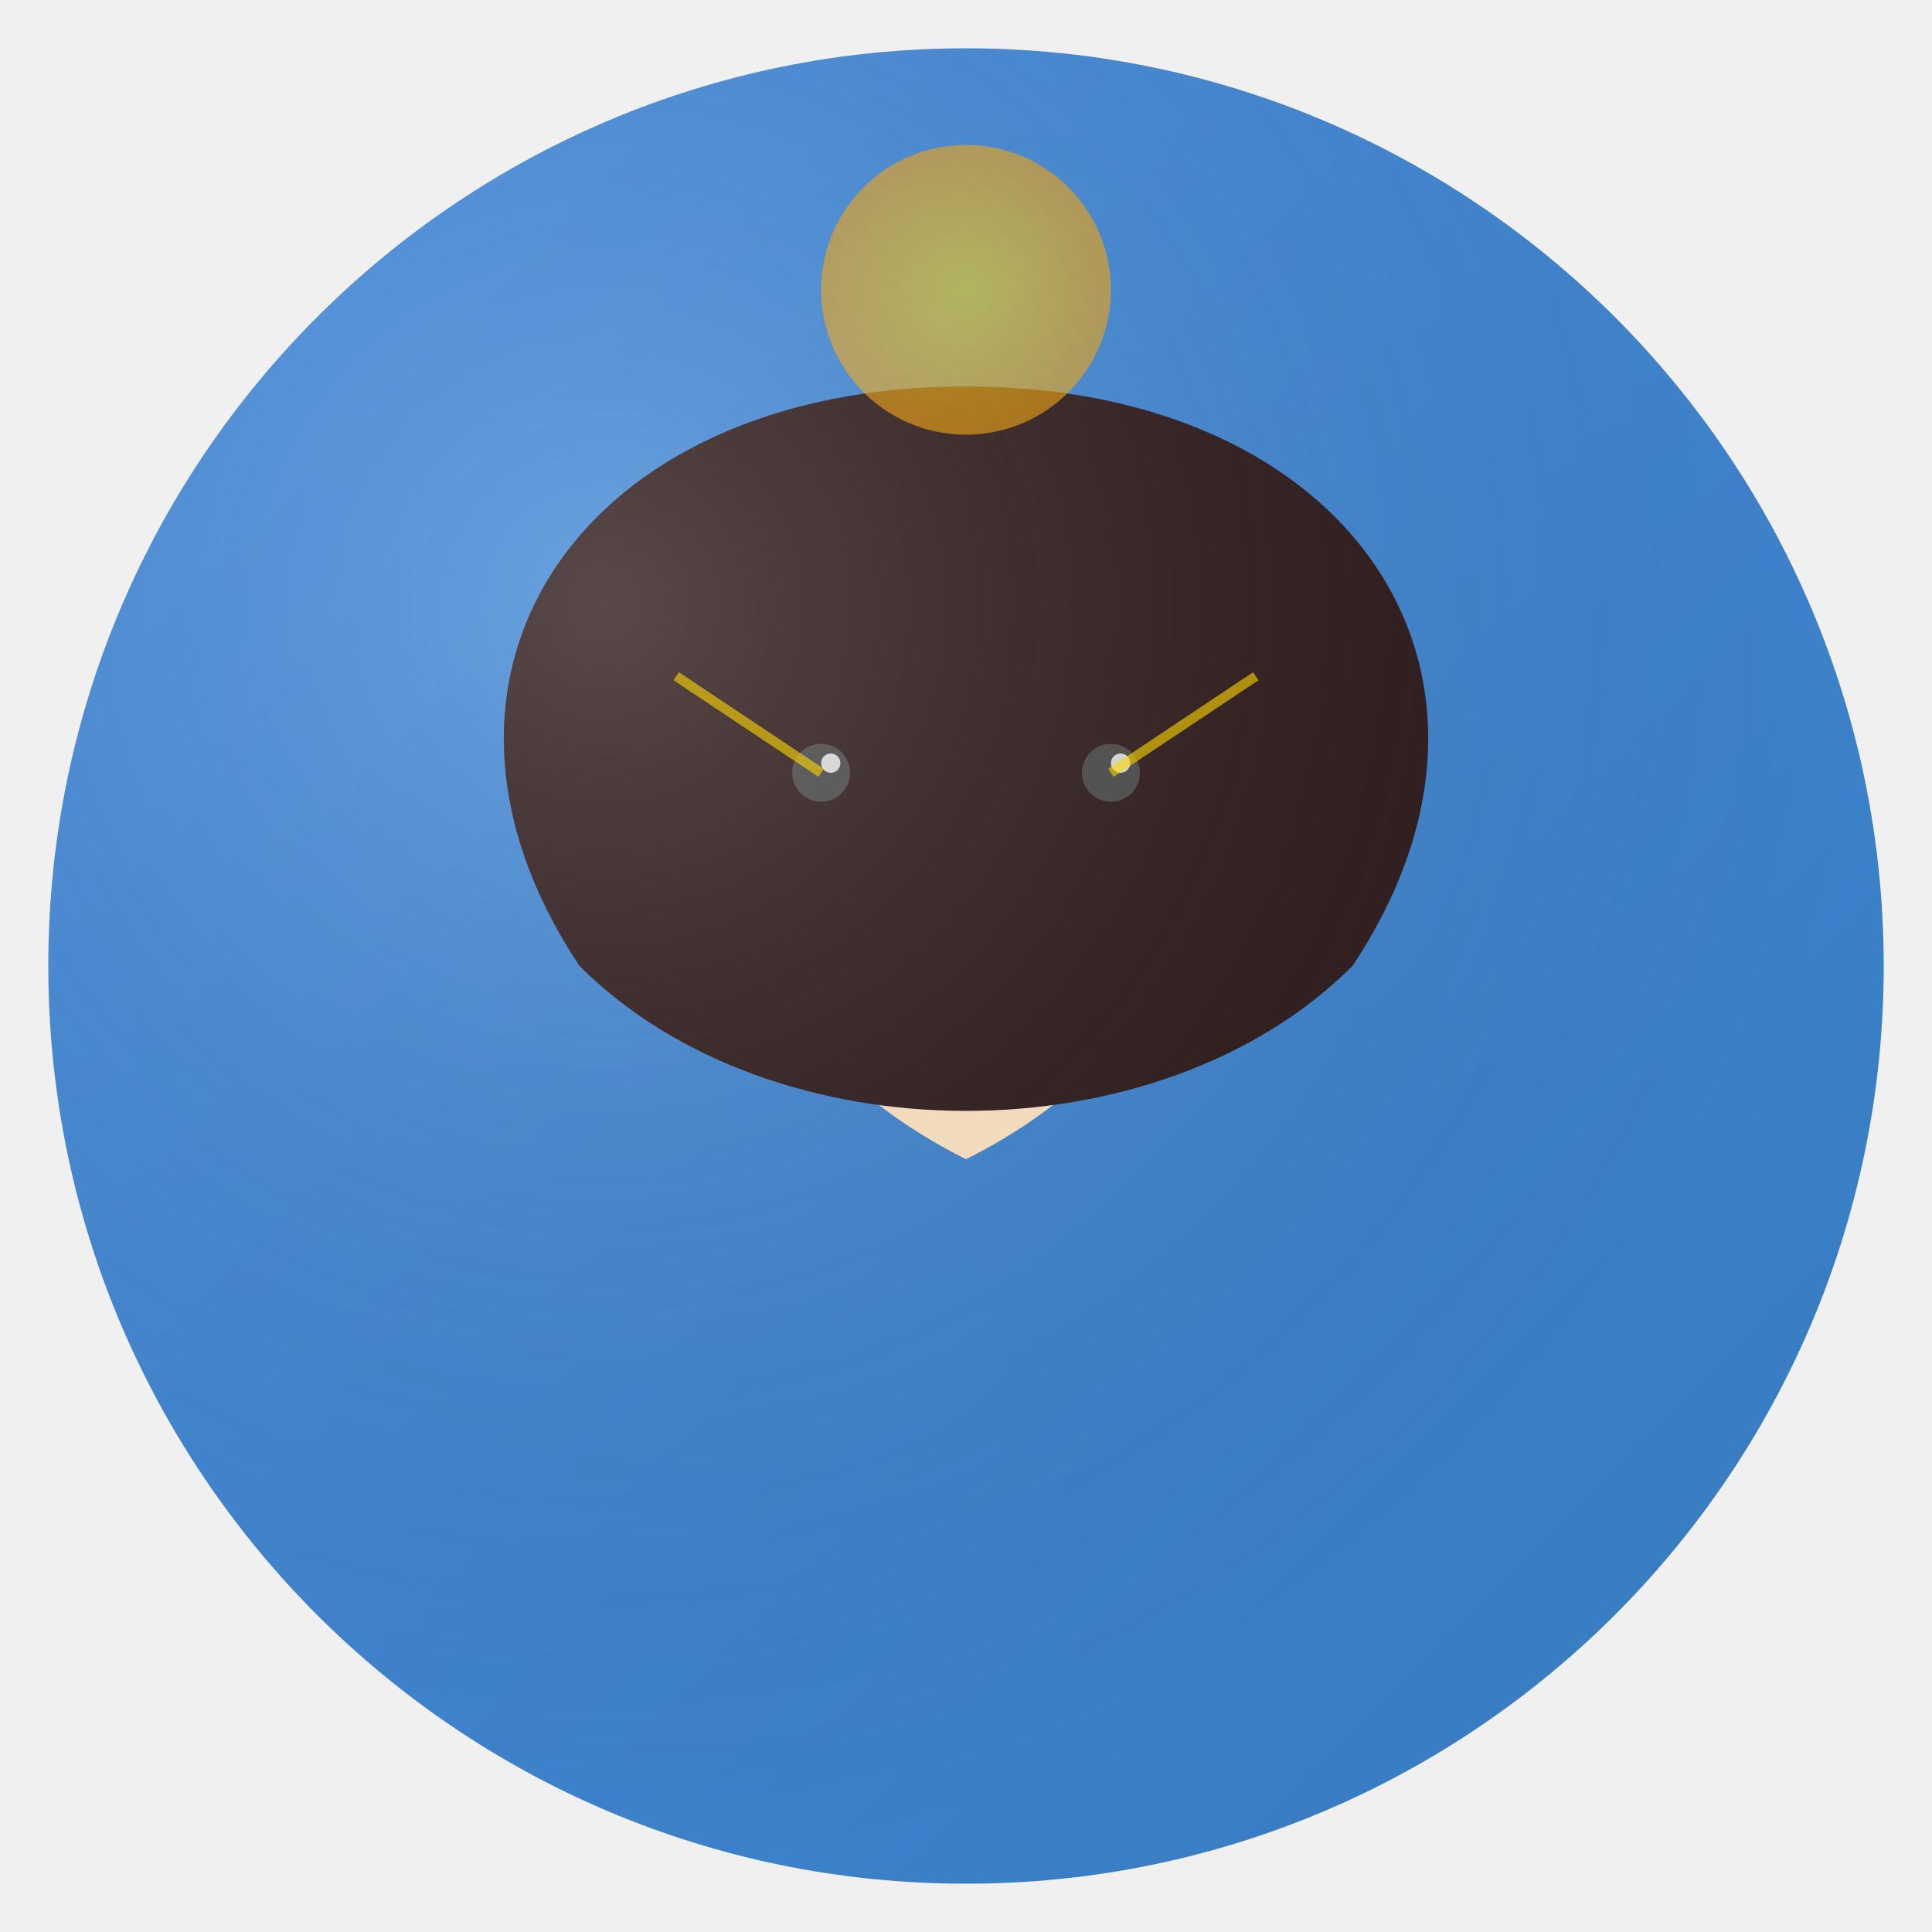
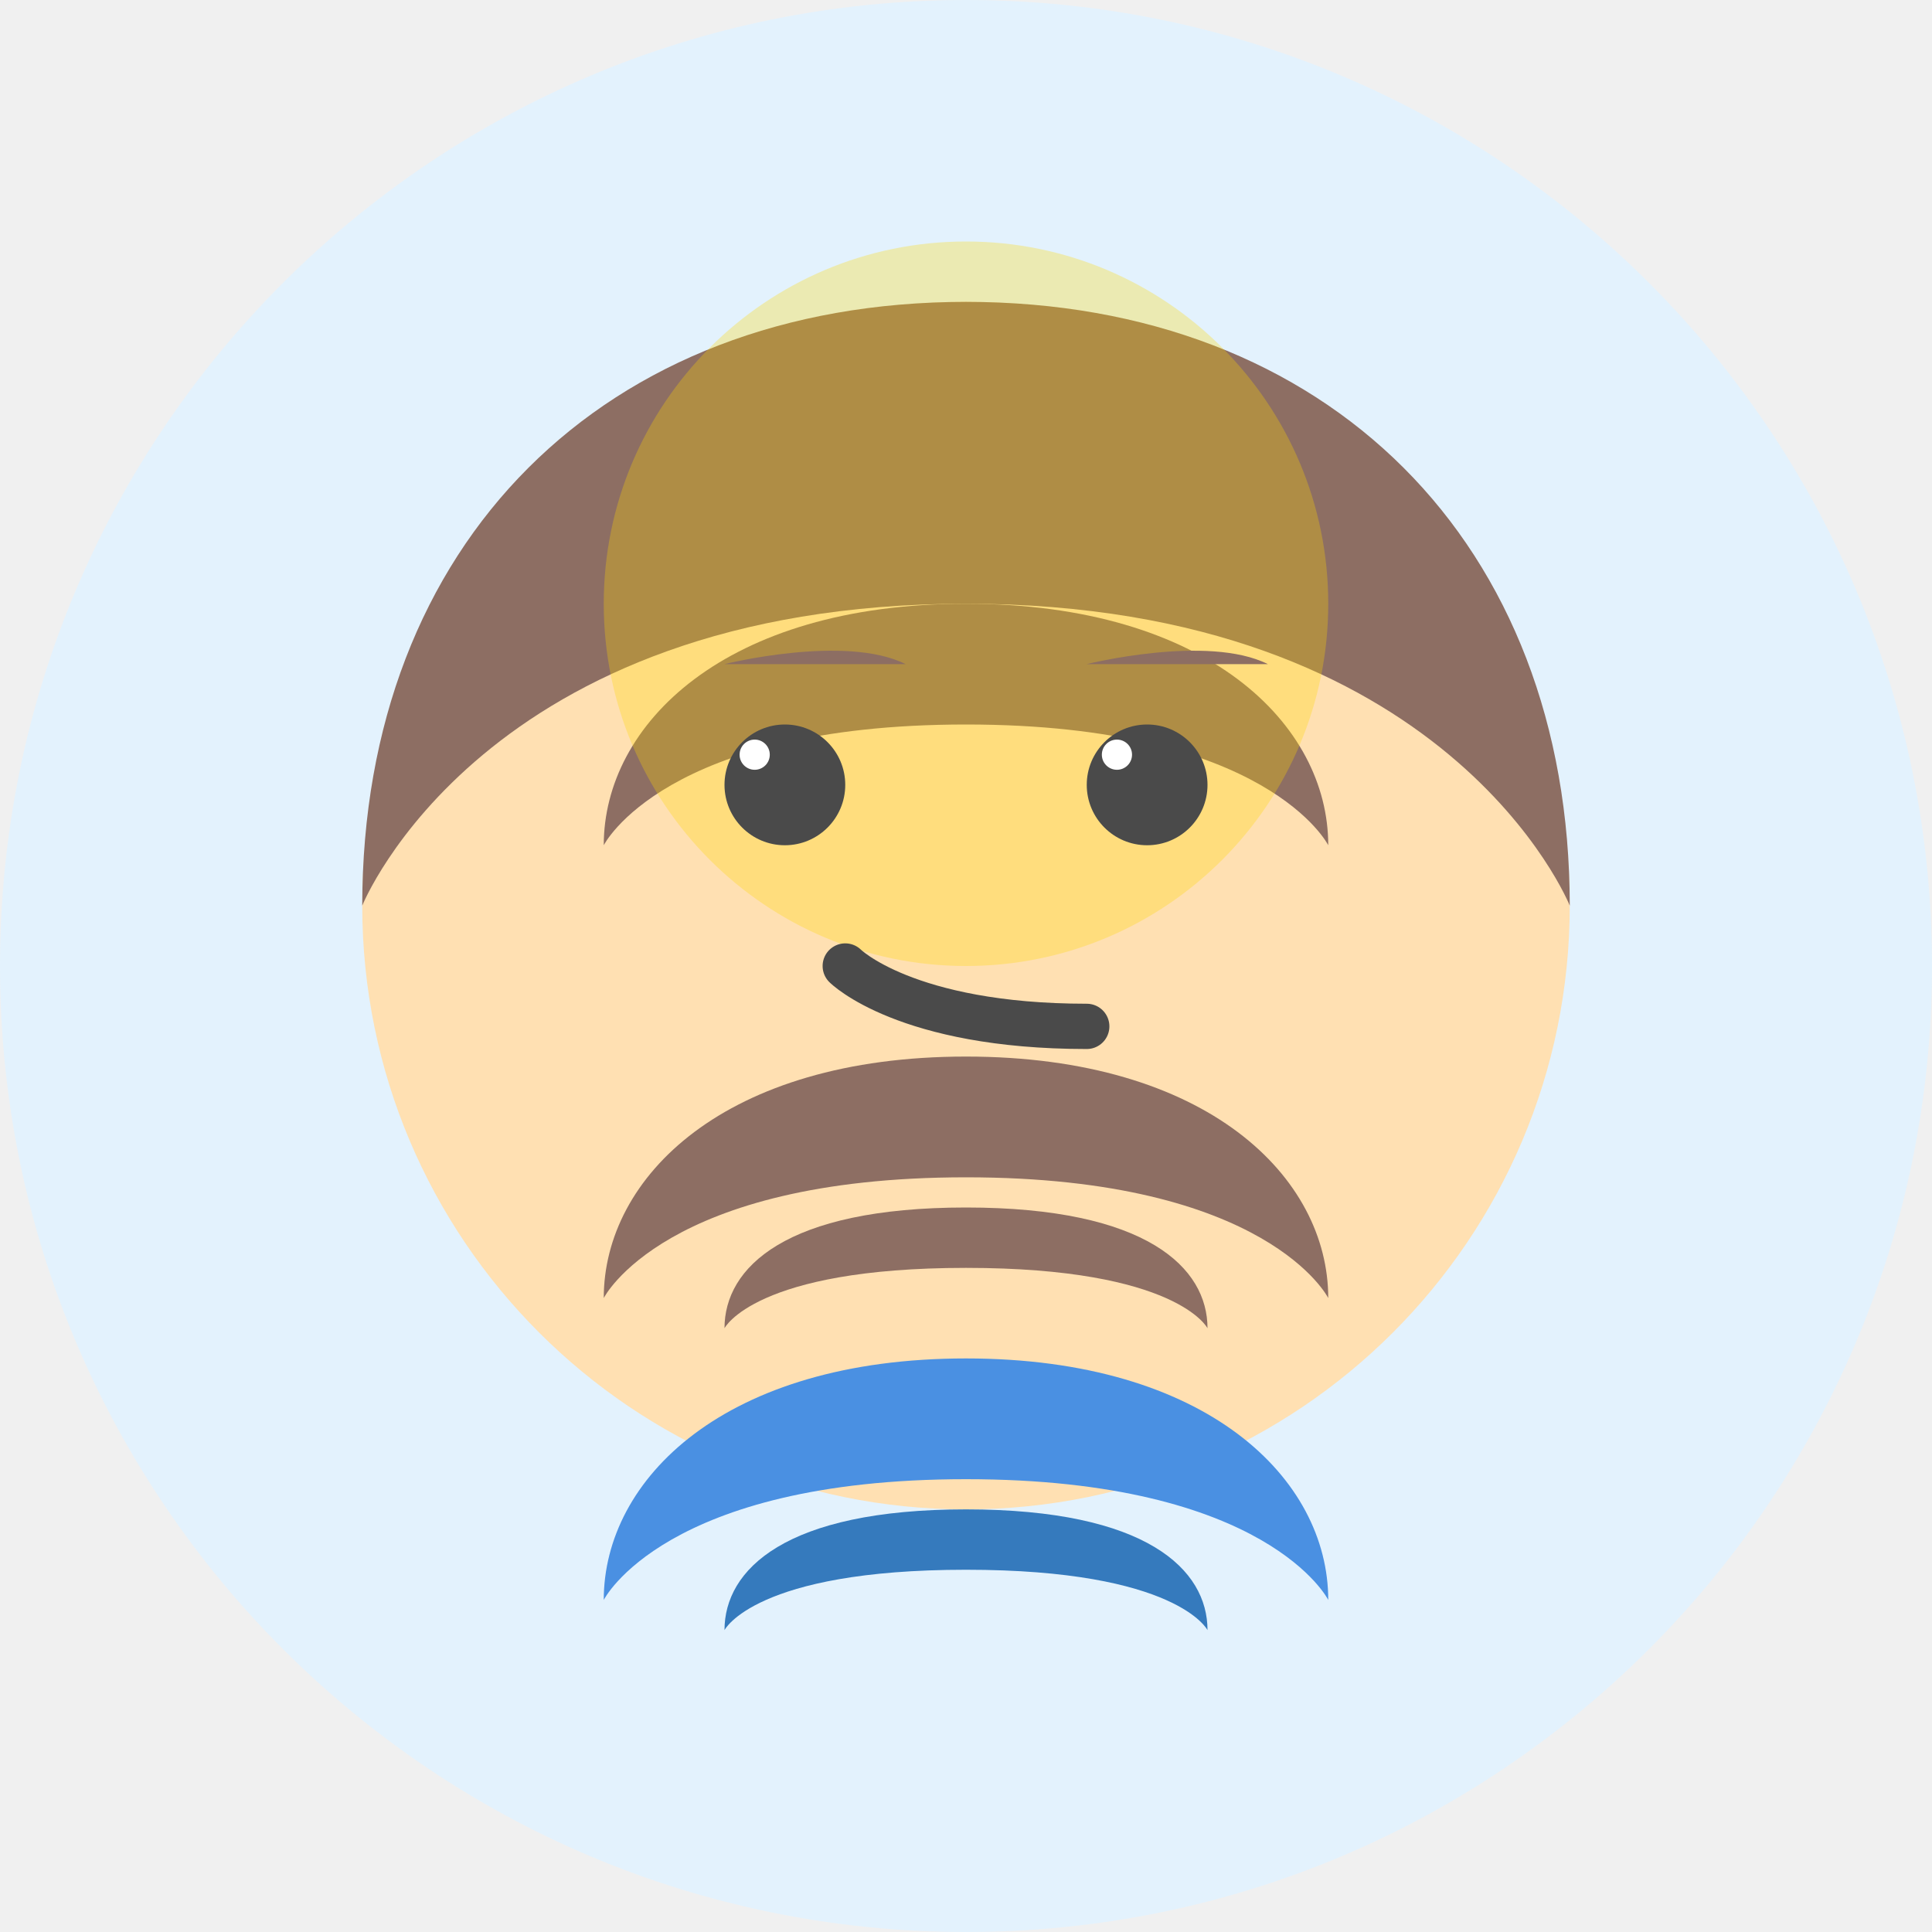
- <svg xmlns="http://www.w3.org/2000/svg" width="200" height="200" viewBox="0 0 200 200" fill="none">
-   <circle cx="100" cy="100" r="95" fill="url(#gradient)" />
-   <path d="M100 50 C 70 50, 60 100, 100 120 C 140 100, 130 50, 100 50" fill="#FFE4C4" />
-   <path d="M100 40 C 60 40, 40 70, 60 100 C 80 120, 120 120, 140 100 C 160 70, 140 40, 100 40" fill="#2F1B1B">
-     <animate attributeName="d" values="M100 40 C 60 40, 40 70, 60 100 C 80 120, 120 120, 140 100 C 160 70, 140 40, 100 40;                      M100 40 C 65 40, 45 70, 65 100 C 85 120, 115 120, 135 100 C 155 70, 135 40, 100 40;                      M100 40 C 60 40, 40 70, 60 100 C 80 120, 120 120, 140 100 C 160 70, 140 40, 100 40" dur="4s" repeatCount="indefinite" />
-   </path>
-   <circle cx="85" cy="80" r="3" fill="#4A4A4A">
-     <animate attributeName="r" values="3;3.5;3" dur="3s" repeatCount="indefinite" />
-   </circle>
-   <circle cx="115" cy="80" r="3" fill="#4A4A4A">
-     <animate attributeName="r" values="3;3.5;3" dur="3s" repeatCount="indefinite" />
-   </circle>
-   <circle cx="86" cy="79" r="1" fill="white" opacity="0.8">
-     <animate attributeName="opacity" values="0.8;1;0.8" dur="2s" repeatCount="indefinite" />
-   </circle>
-   <circle cx="116" cy="79" r="1" fill="white" opacity="0.8">
-     <animate attributeName="opacity" values="0.8;1;0.8" dur="2s" repeatCount="indefinite" />
-   </circle>
-   <path d="M75 75 C 80 73, 90 73, 95 75" stroke="#2F1B1B" stroke-width="2" fill="none" />
-   <path d="M105 75 C 110 73, 120 73, 125 75" stroke="#2F1B1B" stroke-width="2" fill="none" />
-   <path d="M90 95 C 100 100, 110 100, 120 95" stroke="#2F1B1B" stroke-width="2" fill="none" />
-   <circle cx="100" cy="30" r="15" fill="url(#halo)" opacity="0.6">
-     <animate attributeName="opacity" values="0.6;0.9;0.6" dur="3s" repeatCount="indefinite" />
-   </circle>
-   <defs>
-     <linearGradient id="gradient" x1="0" y1="0" x2="200" y2="200" gradientUnits="userSpaceOnUse">
-       <stop offset="0%" stop-color="#4A90E2" />
-       <stop offset="100%" stop-color="#357ABD" />
-     </linearGradient>
-     <radialGradient id="halo" cx="50%" cy="50%" r="50%">
-       <stop offset="0%" stop-color="#FFD700" />
-       <stop offset="100%" stop-color="#FFA500" />
-     </radialGradient>
-   </defs>
-   <circle cx="100" cy="100" r="95" fill="url(#shine)" opacity="0.2">
-     <animate attributeName="opacity" values="0.2;0.4;0.2" dur="3s" repeatCount="indefinite" />
-   </circle>
-   <defs>
-     <radialGradient id="shine" cx="30%" cy="30%" r="70%">
-       <stop offset="0%" stop-color="white" />
-       <stop offset="100%" stop-color="transparent" />
-     </radialGradient>
-   </defs>
-   <path d="M85 80 L70 70" stroke="#FFD700" stroke-width="1" opacity="0.6">
-     <animate attributeName="opacity" values="0.6;0.2;0.6" dur="2s" repeatCount="indefinite" />
-   </path>
-   <path d="M115 80 L130 70" stroke="#FFD700" stroke-width="1" opacity="0.6">
-     <animate attributeName="opacity" values="0.6;0.2;0.6" dur="2.5s" repeatCount="indefinite" />
-   </path>
+ <svg xmlns="http://www.w3.org/2000/svg" viewBox="0 0 64 64">
+   <circle cx="32" cy="32" r="32" fill="#E3F2FD" />
+   <circle cx="32" cy="30" r="20" fill="#FFE0B2" />
+   <path fill="#8D6E63" d="M32 10c-12 0-20 8-20 20 0 0 4-10 20-10s20 10 20 10c0-12-8-20-20-20z" />
+   <path fill="#8D6E63" d="M32 20c-8 0-12 4-12 8 0 0 2-4 12-4s12 4 12 4c0-4-4-8-12-8z" />
+   <path fill="#8D6E63" d="M32 35c-8 0-12 4-12 8 0 0 2-4 12-4s12 4 12 4c0-4-4-8-12-8z" />
+   <path fill="#8D6E63" d="M32 40c-6 0-8 2-8 4 0 0 1-2 8-2s8 2 8 2c0-2-2-4-8-4z" />
+   <circle cx="32" cy="20" r="12" fill="#FFD700" opacity="0.3" />
+   <circle cx="26" cy="26" r="2" fill="#4A4A4A" />
+   <circle cx="38" cy="26" r="2" fill="#4A4A4A" />
+   <path fill="#8D6E63" d="M24 22c0 0 4-1 6 0M36 22c0 0 4-1 6 0" />
+   <path fill="none" stroke="#4A4A4A" stroke-width="1.5" d="M28 32c0 0 2 2 8 2" stroke-linecap="round" />
+   <circle cx="25" cy="25" r="0.5" fill="white" />
+   <circle cx="37" cy="25" r="0.5" fill="white" />
+   <path fill="#4A90E2" d="M32 45c-8 0-12 4-12 8 0 0 2-4 12-4s12 4 12 4c0-4-4-8-12-8z" />
+   <path fill="#357ABD" d="M32 50c-6 0-8 2-8 4 0 0 1-2 8-2s8 2 8 2c0-2-2-4-8-4z" />
</svg>
